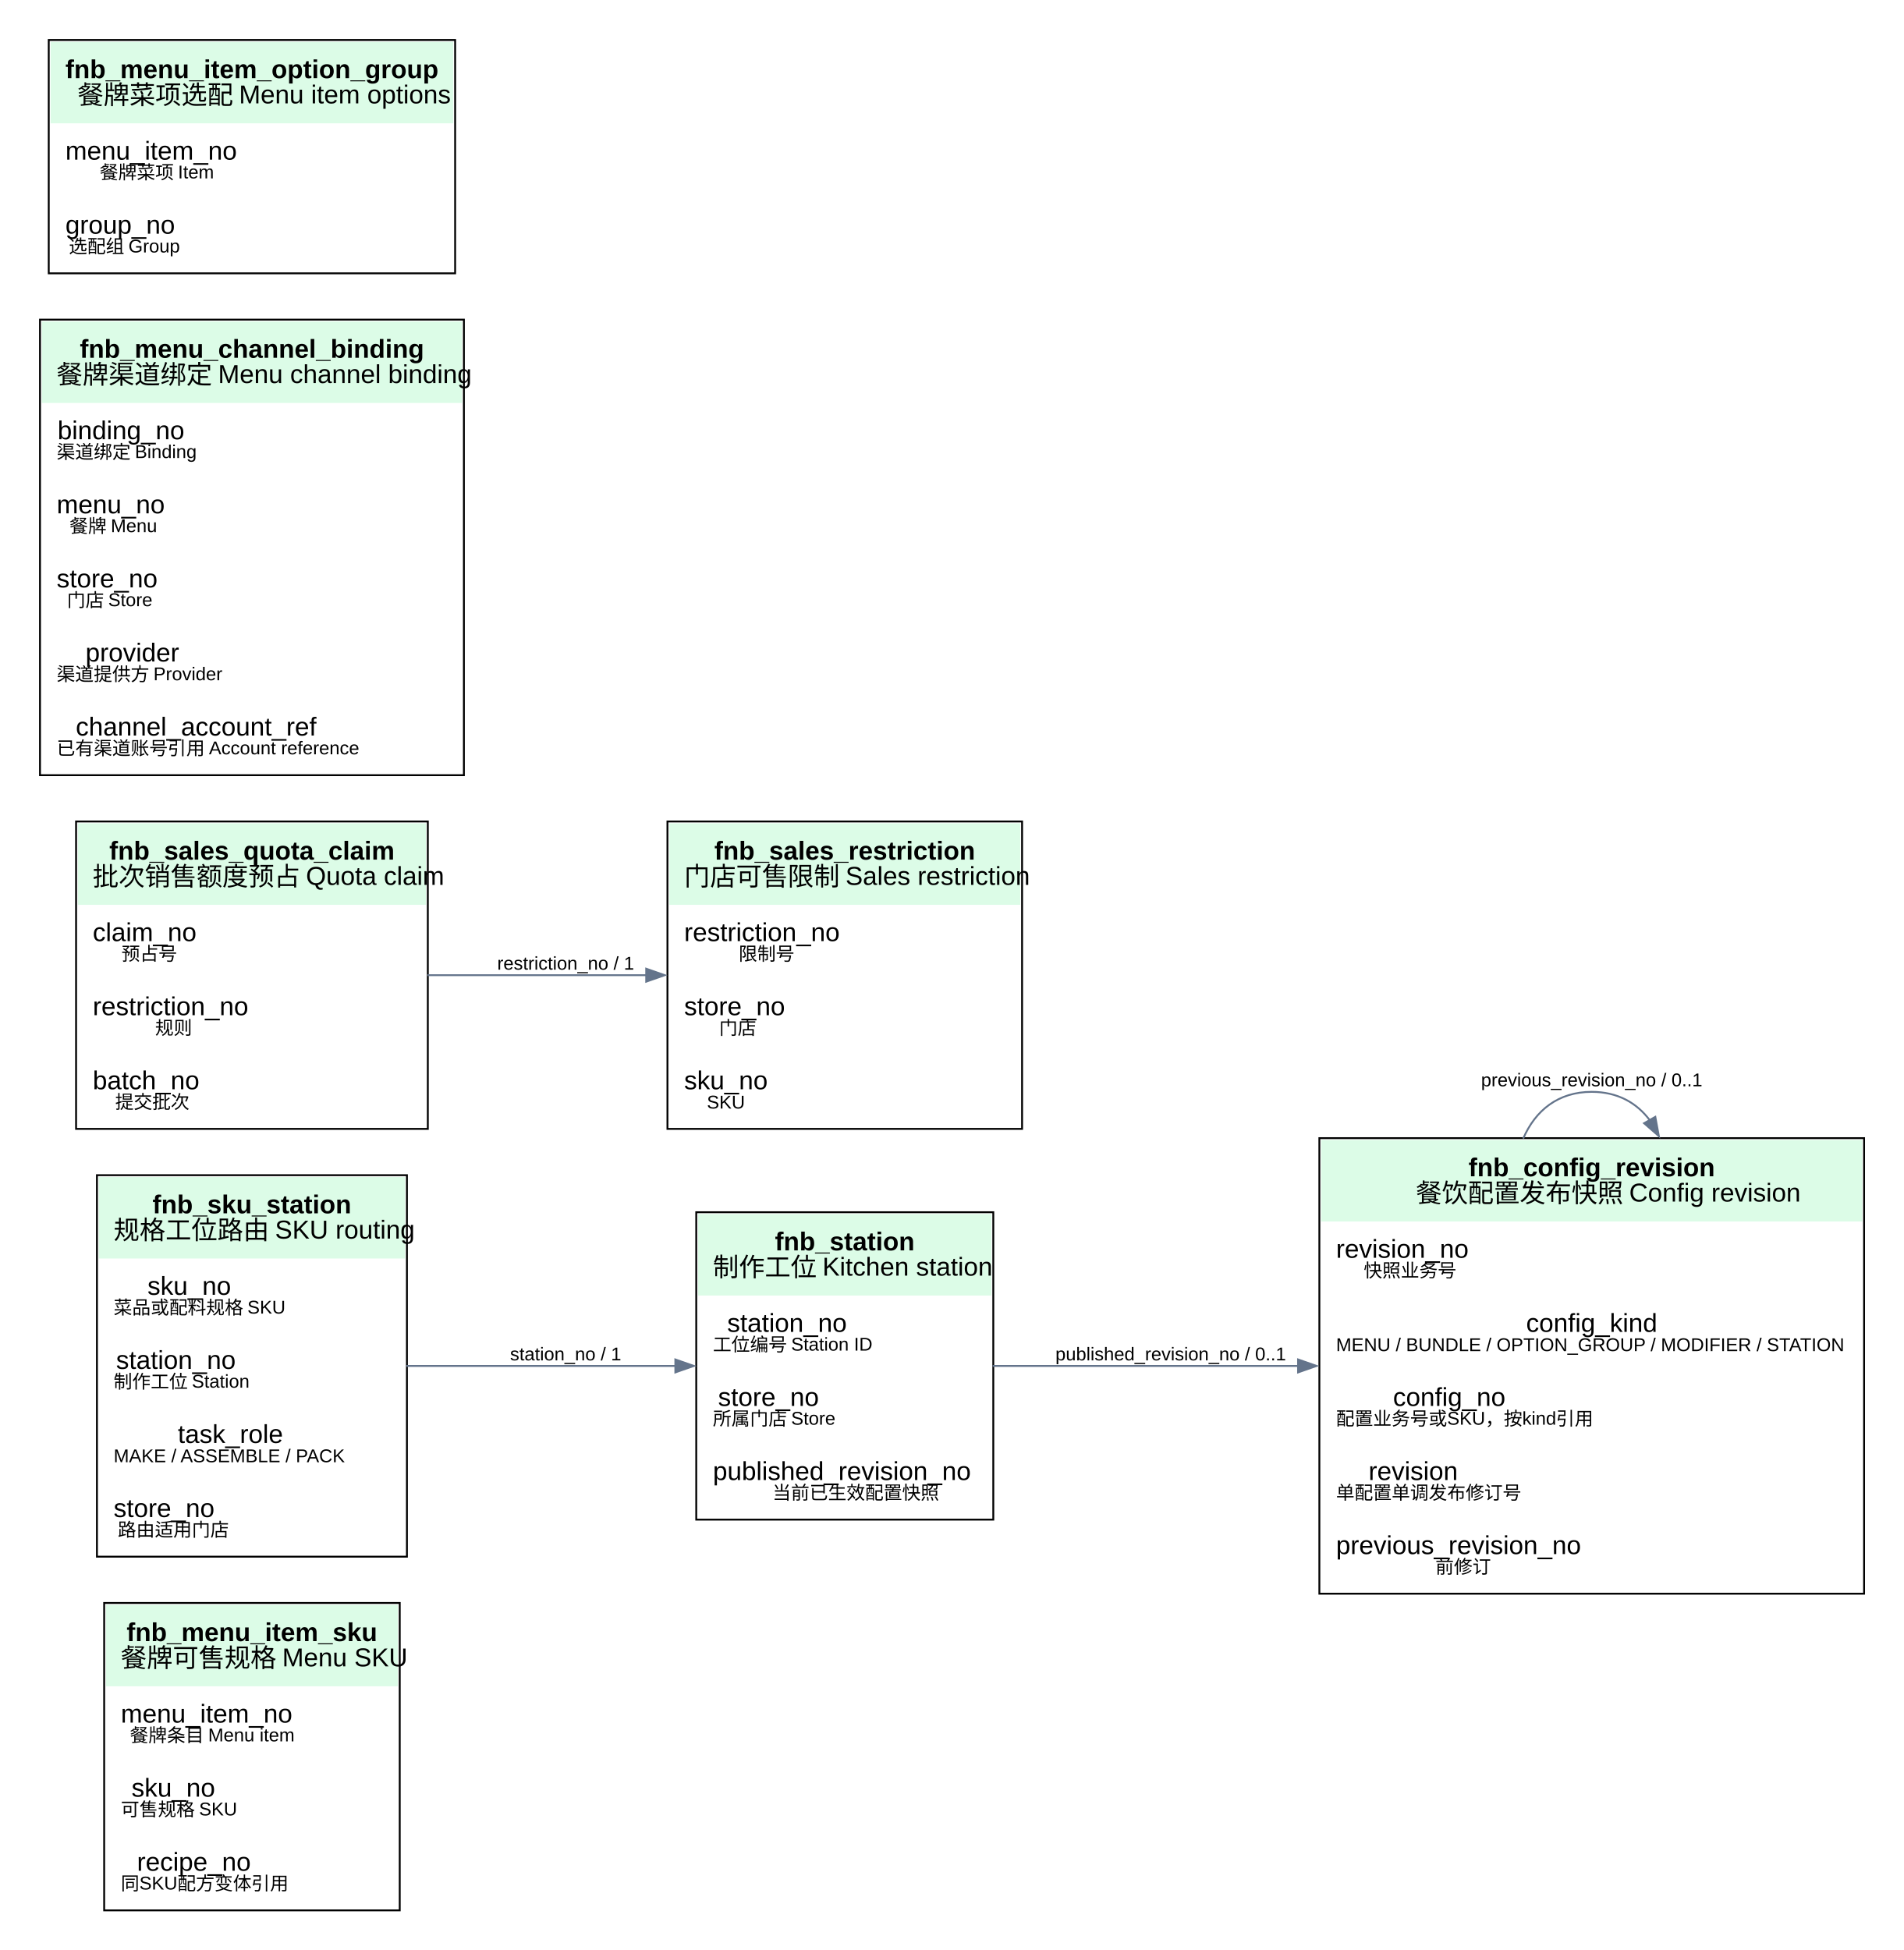
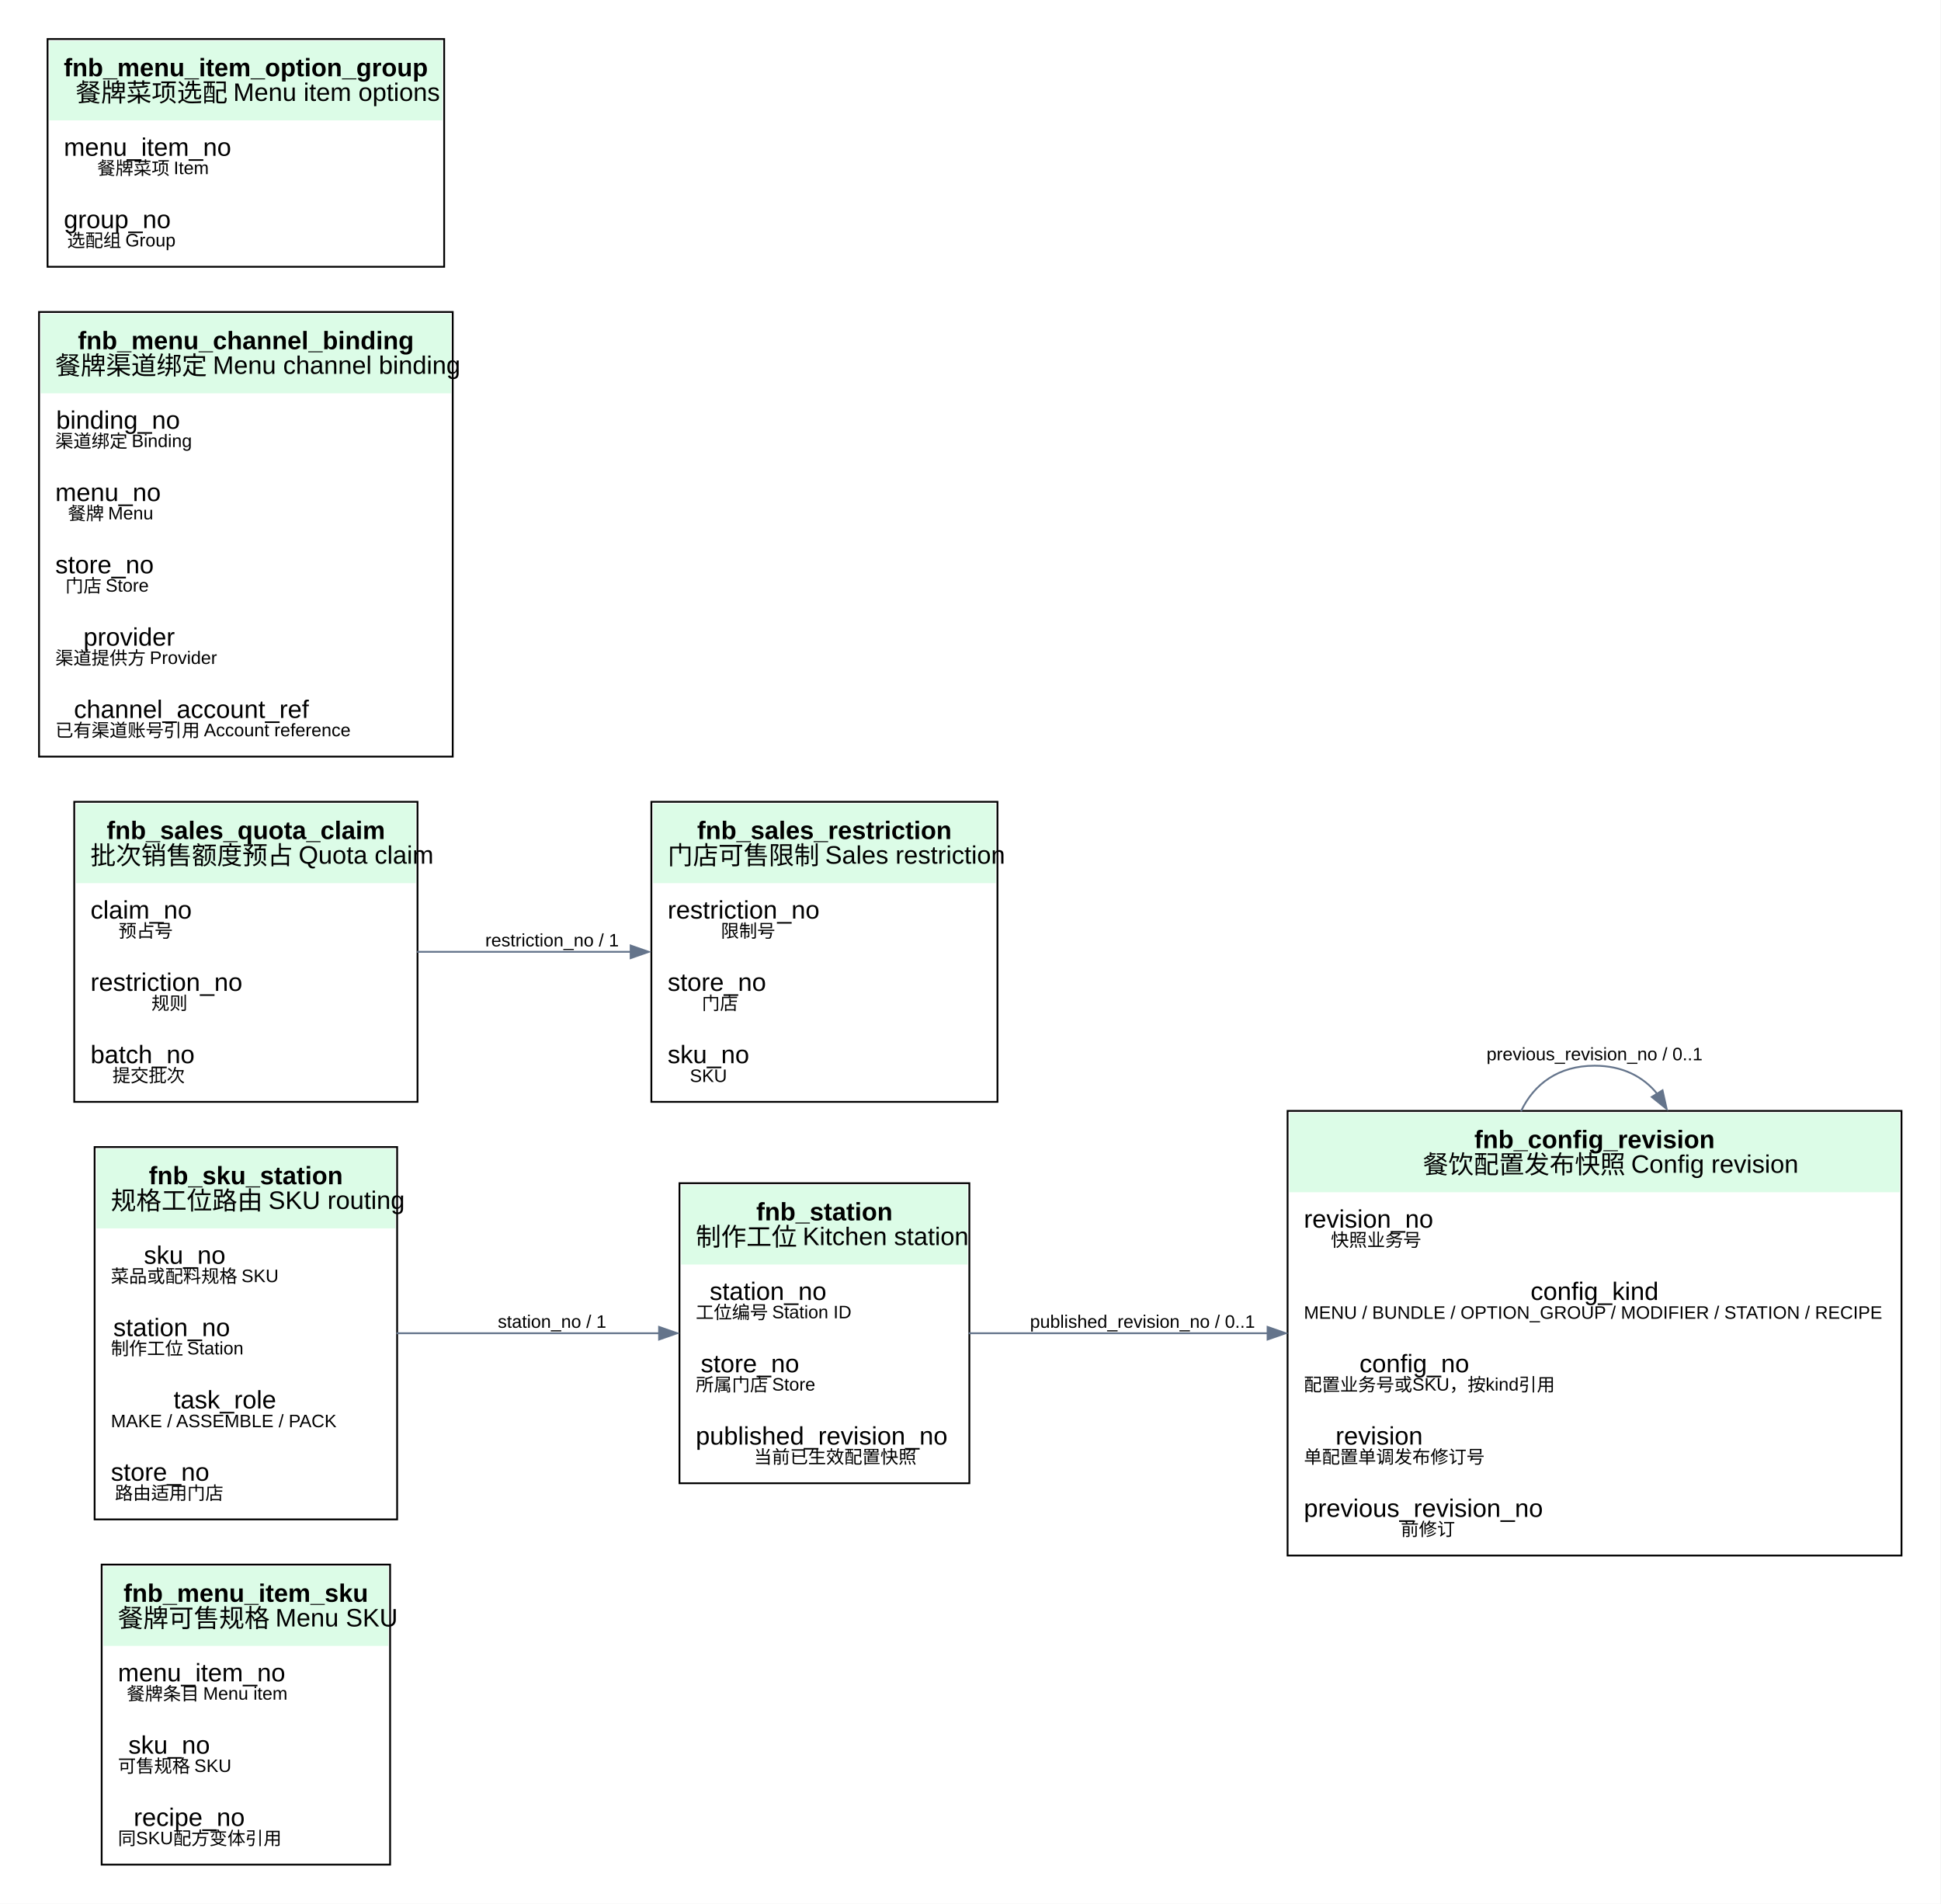
- <svg xmlns="http://www.w3.org/2000/svg" width="1028pt" height="1053pt" viewBox="0.00 0.00 1028.00 1053.00">
+ <svg xmlns="http://www.w3.org/2000/svg" width="1074pt" height="1053pt" viewBox="0.00 0.00 1074.00 1053.00">
  <g id="graph0" class="graph" transform="scale(1 1) rotate(0) translate(21.6 1031.6)">
-     <polygon fill="white" stroke="none" points="-21.6,21.6 -21.6,-1031.6 1006.59,-1031.6 1006.59,21.6 -21.6,21.6" />
+     <polygon fill="white" stroke="none" points="-21.6,21.6 -21.6,-1031.6 1052.15,-1031.6 1052.15,21.6 -21.6,21.6" />
    <g id="node1" class="node">
      <polygon fill="none" stroke="black" points="34.65,0 34.65,-166 194.25,-166 194.25,0 34.65,0" />
      <polygon fill="#dcfce7" stroke="none" points="35.65,-121 35.65,-165 193.25,-165 193.25,-121 35.65,-121" />
      <text xml:space="preserve" text-anchor="start" x="46.76" y="-145.4" font-family="Arial" font-weight="bold" font-size="14.00">fnb_menu_item_sku</text>
      <text xml:space="preserve" text-anchor="start" x="43.65" y="-131.4" font-family="Arial" font-size="14.00">餐牌可售规格 Menu SKU</text>
      <text xml:space="preserve" text-anchor="start" x="43.65" y="-101.4" font-family="Arial" font-size="14.00">menu_item_no</text>
      <text xml:space="preserve" text-anchor="start" x="48.55" y="-91" font-family="Arial" font-size="10.00">餐牌条目 Menu item</text>
      <text xml:space="preserve" text-anchor="start" x="49.42" y="-61.4" font-family="Arial" font-size="14.00">sku_no</text>
      <text xml:space="preserve" text-anchor="start" x="43.65" y="-51" font-family="Arial" font-size="10.00">可售规格 SKU</text>
      <text xml:space="preserve" text-anchor="start" x="52.36" y="-21.4" font-family="Arial" font-size="14.00">recipe_no</text>
      <text xml:space="preserve" text-anchor="start" x="43.65" y="-11" font-family="Arial" font-size="10.00">同SKU配方变体引用</text>
    </g>
    <g id="node2" class="node">
      <polygon fill="none" stroke="black" points="354.37,-211 354.37,-377 514.77,-377 514.77,-211 354.37,-211" />
      <polygon fill="#dcfce7" stroke="none" points="355.37,-332 355.37,-376 513.77,-376 513.77,-332 355.37,-332" />
      <text xml:space="preserve" text-anchor="start" x="396.85" y="-356.4" font-family="Arial" font-weight="bold" font-size="14.00">fnb_station</text>
      <text xml:space="preserve" text-anchor="start" x="363.37" y="-342.4" font-family="Arial" font-size="14.00">制作工位 Kitchen station</text>
      <text xml:space="preserve" text-anchor="start" x="371.08" y="-312.4" font-family="Arial" font-size="14.00">station_no</text>
      <text xml:space="preserve" text-anchor="start" x="363.37" y="-302" font-family="Arial" font-size="10.00">工位编号 Station ID</text>
      <text xml:space="preserve" text-anchor="start" x="366.14" y="-272.4" font-family="Arial" font-size="14.00">store_no</text>
      <text xml:space="preserve" text-anchor="start" x="363.37" y="-262" font-family="Arial" font-size="10.00">所属门店 Store</text>
      <text xml:space="preserve" text-anchor="start" x="363.37" y="-232.4" font-family="Arial" font-size="14.00">published_revision_no</text>
      <text xml:space="preserve" text-anchor="start" x="395.52" y="-222" font-family="Arial" font-size="10.00">当前已生效配置快照</text>
    </g>
    <g id="node4" class="node">
-       <polygon fill="none" stroke="black" points="690.85,-171 690.85,-417 984.99,-417 984.99,-171 690.85,-171" />
-       <polygon fill="#dcfce7" stroke="none" points="691.85,-372 691.85,-416 983.99,-416 983.99,-372 691.85,-372" />
-       <text xml:space="preserve" text-anchor="start" x="771.41" y="-396.4" font-family="Arial" font-weight="bold" font-size="14.00">fnb_config_revision</text>
-       <text xml:space="preserve" text-anchor="start" x="743" y="-382.4" font-family="Arial" font-size="14.00">餐饮配置发布快照 Config revision</text>
+       <polygon fill="none" stroke="black" points="690.85,-171 690.85,-417 1030.55,-417 1030.55,-171 690.85,-171" />
+       <polygon fill="#dcfce7" stroke="none" points="691.85,-372 691.85,-416 1029.55,-416 1029.55,-372 691.85,-372" />
+       <text xml:space="preserve" text-anchor="start" x="794.19" y="-396.4" font-family="Arial" font-weight="bold" font-size="14.00">fnb_config_revision</text>
+       <text xml:space="preserve" text-anchor="start" x="765.78" y="-382.4" font-family="Arial" font-size="14.00">餐饮配置发布快照 Config revision</text>
      <text xml:space="preserve" text-anchor="start" x="699.85" y="-352.4" font-family="Arial" font-size="14.00">revision_no</text>
      <text xml:space="preserve" text-anchor="start" x="714.81" y="-342" font-family="Arial" font-size="10.00">快照业务号</text>
-       <text xml:space="preserve" text-anchor="start" x="802.5" y="-312.4" font-family="Arial" font-size="14.00">config_kind</text>
-       <text xml:space="preserve" text-anchor="start" x="699.85" y="-302" font-family="Arial" font-size="10.00">MENU / BUNDLE / OPTION_GROUP / MODIFIER / STATION</text>
+       <text xml:space="preserve" text-anchor="start" x="825.29" y="-312.4" font-family="Arial" font-size="14.00">config_kind</text>
+       <text xml:space="preserve" text-anchor="start" x="699.85" y="-302" font-family="Arial" font-size="10.00">MENU / BUNDLE / OPTION_GROUP / MODIFIER / STATION / RECIPE</text>
      <text xml:space="preserve" text-anchor="start" x="730.62" y="-272.4" font-family="Arial" font-size="14.00">config_no</text>
      <text xml:space="preserve" text-anchor="start" x="699.85" y="-262" font-family="Arial" font-size="10.00">配置业务号或SKU，按kind引用</text>
      <text xml:space="preserve" text-anchor="start" x="717.4" y="-232.4" font-family="Arial" font-size="14.00">revision</text>
      <text xml:space="preserve" text-anchor="start" x="699.85" y="-222" font-family="Arial" font-size="10.00">单配置单调发布修订号</text>
      <text xml:space="preserve" text-anchor="start" x="699.85" y="-192.4" font-family="Arial" font-size="14.00">previous_revision_no</text>
      <text xml:space="preserve" text-anchor="start" x="753.5" y="-182" font-family="Arial" font-size="10.00">前修订</text>
    </g>
    <g id="edge1" class="edge">
-       <path fill="none" stroke="#64748b" d="M514.38,-294C561.47,-294 622.96,-294 679.6,-294" />
-       <polygon fill="#64748b" stroke="#64748b" points="679.35,-297.5 689.35,-294 679.35,-290.5 679.35,-297.5" />
+       <path fill="none" stroke="#64748b" d="M514.35,-294C560.95,-294 622,-294 679.78,-294" />
+       <polygon fill="#64748b" stroke="#64748b" points="679.78,-297.5 689.78,-294 679.78,-290.5 679.78,-297.5" />
      <text xml:space="preserve" text-anchor="middle" x="610.58" y="-297" font-family="Arial" font-size="10.00">published_revision_no / 0..1</text>
    </g>
    <g id="node3" class="node">
      <polygon fill="none" stroke="black" points="30.75,-191 30.75,-397 198.14,-397 198.14,-191 30.75,-191" />
      <polygon fill="#dcfce7" stroke="none" points="31.75,-352 31.75,-396 197.14,-396 197.14,-352 31.75,-352" />
      <text xml:space="preserve" text-anchor="start" x="60.77" y="-376.4" font-family="Arial" font-weight="bold" font-size="14.00">fnb_sku_station</text>
      <text xml:space="preserve" text-anchor="start" x="39.75" y="-362.4" font-family="Arial" font-size="14.00">规格工位路由 SKU routing</text>
      <text xml:space="preserve" text-anchor="start" x="58.02" y="-332.4" font-family="Arial" font-size="14.00">sku_no</text>
      <text xml:space="preserve" text-anchor="start" x="39.75" y="-322" font-family="Arial" font-size="10.00">菜品或配料规格 SKU</text>
      <text xml:space="preserve" text-anchor="start" x="41.08" y="-292.4" font-family="Arial" font-size="14.00">station_no</text>
      <text xml:space="preserve" text-anchor="start" x="39.75" y="-282" font-family="Arial" font-size="10.00">制作工位 Station</text>
      <text xml:space="preserve" text-anchor="start" x="74.43" y="-252.4" font-family="Arial" font-size="14.00">task_role</text>
      <text xml:space="preserve" text-anchor="start" x="39.75" y="-242" font-family="Arial" font-size="10.00">MAKE / ASSEMBLE / PACK</text>
      <text xml:space="preserve" text-anchor="start" x="39.75" y="-212.4" font-family="Arial" font-size="14.00">store_no</text>
      <text xml:space="preserve" text-anchor="start" x="41.99" y="-202" font-family="Arial" font-size="10.00">路由适用门店</text>
    </g>
    <g id="edge2" class="edge">
      <path fill="none" stroke="#64748b" d="M197.79,-294C242.34,-294 297.45,-294 343.18,-294" />
      <polygon fill="#64748b" stroke="#64748b" points="343.08,-297.5 353.08,-294 343.08,-290.5 343.08,-297.5" />
      <text xml:space="preserve" text-anchor="middle" x="283.86" y="-297" font-family="Arial" font-size="10.00">station_no / 1</text>
    </g>
    <g id="edge3" class="edge">
-       <path fill="none" stroke="#64748b" d="M800.92,-416.78C807.49,-432 819.82,-442 837.92,-442 851.77,-442 862.25,-436.14 869.35,-426.56" />
-       <polygon fill="#64748b" stroke="#64748b" points="872.26,-428.51 874.17,-418.09 866.18,-425.05 872.26,-428.51" />
-       <text xml:space="preserve" text-anchor="middle" x="837.92" y="-445" font-family="Arial" font-size="10.00">previous_revision_no / 0..1</text>
+       <path fill="none" stroke="#64748b" d="M819.99,-416.78C827.22,-432 840.79,-442 860.7,-442 876.1,-442 887.7,-436.02 895.52,-426.26" />
+       <polygon fill="#64748b" stroke="#64748b" points="898.31,-428.4 900.61,-418.06 892.36,-424.71 898.31,-428.4" />
+       <text xml:space="preserve" text-anchor="middle" x="860.7" y="-445" font-family="Arial" font-size="10.00">previous_revision_no / 0..1</text>
    </g>
    <g id="node5" class="node">
      <polygon fill="none" stroke="black" points="338.82,-422 338.82,-588 530.32,-588 530.32,-422 338.82,-422" />
      <polygon fill="#dcfce7" stroke="none" points="339.82,-543 339.82,-587 529.32,-587 529.32,-543 339.82,-543" />
      <text xml:space="preserve" text-anchor="start" x="364.15" y="-567.4" font-family="Arial" font-weight="bold" font-size="14.00">fnb_sales_restriction</text>
      <text xml:space="preserve" text-anchor="start" x="347.82" y="-553.4" font-family="Arial" font-size="14.00">门店可售限制 Sales restriction</text>
      <text xml:space="preserve" text-anchor="start" x="347.82" y="-523.4" font-family="Arial" font-size="14.00">restriction_no</text>
      <text xml:space="preserve" text-anchor="start" x="377.34" y="-513" font-family="Arial" font-size="10.00">限制号</text>
      <text xml:space="preserve" text-anchor="start" x="347.82" y="-483.4" font-family="Arial" font-size="14.00">store_no</text>
      <text xml:space="preserve" text-anchor="start" x="366.73" y="-473" font-family="Arial" font-size="10.00">门店</text>
      <text xml:space="preserve" text-anchor="start" x="347.82" y="-443.4" font-family="Arial" font-size="14.00">sku_no</text>
      <text xml:space="preserve" text-anchor="start" x="360.11" y="-433" font-family="Arial" font-size="10.00">SKU</text>
    </g>
    <g id="node6" class="node">
      <polygon fill="none" stroke="black" points="19.48,-422 19.48,-588 209.42,-588 209.42,-422 19.48,-422" />
      <polygon fill="#dcfce7" stroke="none" points="20.48,-543 20.48,-587 208.42,-587 208.42,-543 20.48,-543" />
      <text xml:space="preserve" text-anchor="start" x="37.42" y="-567.4" font-family="Arial" font-weight="bold" font-size="14.00">fnb_sales_quota_claim</text>
      <text xml:space="preserve" text-anchor="start" x="28.48" y="-553.4" font-family="Arial" font-size="14.00">批次销售额度预占 Quota claim</text>
      <text xml:space="preserve" text-anchor="start" x="28.48" y="-523.4" font-family="Arial" font-size="14.00">claim_no</text>
      <text xml:space="preserve" text-anchor="start" x="43.99" y="-513" font-family="Arial" font-size="10.00">预占号</text>
      <text xml:space="preserve" text-anchor="start" x="28.48" y="-483.4" font-family="Arial" font-size="14.00">restriction_no</text>
      <text xml:space="preserve" text-anchor="start" x="62.16" y="-473" font-family="Arial" font-size="10.00">规则</text>
      <text xml:space="preserve" text-anchor="start" x="28.48" y="-443.4" font-family="Arial" font-size="14.00">batch_no</text>
      <text xml:space="preserve" text-anchor="start" x="40.61" y="-433" font-family="Arial" font-size="10.00">提交批次</text>
    </g>
    <g id="edge4" class="edge">
      <path fill="none" stroke="#64748b" d="M209.17,-505C246.37,-505 289.34,-505 327.66,-505" />
      <polygon fill="#64748b" stroke="#64748b" points="327.35,-508.5 337.35,-505 327.35,-501.5 327.35,-508.5" />
      <text xml:space="preserve" text-anchor="middle" x="283.86" y="-508" font-family="Arial" font-size="10.00">restriction_no / 1</text>
    </g>
    <g id="node7" class="node">
      <polygon fill="none" stroke="black" points="0,-613 0,-859 228.9,-859 228.9,-613 0,-613" />
      <polygon fill="#dcfce7" stroke="none" points="1,-814 1,-858 227.9,-858 227.9,-814 1,-814" />
      <text xml:space="preserve" text-anchor="start" x="21.5" y="-838.4" font-family="Arial" font-weight="bold" font-size="14.00">fnb_menu_channel_binding</text>
      <text xml:space="preserve" text-anchor="start" x="9" y="-824.4" font-family="Arial" font-size="14.00">餐牌渠道绑定 Menu channel binding</text>
      <text xml:space="preserve" text-anchor="start" x="9.48" y="-794.4" font-family="Arial" font-size="14.00">binding_no</text>
      <text xml:space="preserve" text-anchor="start" x="9" y="-784" font-family="Arial" font-size="10.00">渠道绑定 Binding</text>
      <text xml:space="preserve" text-anchor="start" x="9" y="-754.4" font-family="Arial" font-size="14.00">menu_no</text>
      <text xml:space="preserve" text-anchor="start" x="15.96" y="-744" font-family="Arial" font-size="10.00">餐牌 Menu</text>
      <text xml:space="preserve" text-anchor="start" x="9" y="-714.4" font-family="Arial" font-size="14.00">store_no</text>
      <text xml:space="preserve" text-anchor="start" x="14.57" y="-704" font-family="Arial" font-size="10.00">门店 Store</text>
      <text xml:space="preserve" text-anchor="start" x="24.56" y="-674.4" font-family="Arial" font-size="14.00">provider</text>
      <text xml:space="preserve" text-anchor="start" x="9" y="-664" font-family="Arial" font-size="10.00">渠道提供方 Provider</text>
      <text xml:space="preserve" text-anchor="start" x="19.31" y="-634.4" font-family="Arial" font-size="14.00">channel_account_ref</text>
      <text xml:space="preserve" text-anchor="start" x="9" y="-624" font-family="Arial" font-size="10.00">已有渠道账号引用 Account reference</text>
    </g>
    <g id="node8" class="node">
      <polygon fill="none" stroke="black" points="4.72,-884 4.72,-1010 224.17,-1010 224.17,-884 4.72,-884" />
      <polygon fill="#dcfce7" stroke="none" points="5.72,-965 5.72,-1009 223.17,-1009 223.17,-965 5.72,-965" />
      <text xml:space="preserve" text-anchor="start" x="13.72" y="-989.4" font-family="Arial" font-weight="bold" font-size="14.00">fnb_menu_item_option_group</text>
      <text xml:space="preserve" text-anchor="start" x="20.3" y="-975.4" font-family="Arial" font-size="14.00">餐牌菜项选配 Menu item options</text>
      <text xml:space="preserve" text-anchor="start" x="13.72" y="-945.4" font-family="Arial" font-size="14.00">menu_item_no</text>
      <text xml:space="preserve" text-anchor="start" x="32.25" y="-935" font-family="Arial" font-size="10.00">餐牌菜项 Item</text>
      <text xml:space="preserve" text-anchor="start" x="13.72" y="-905.4" font-family="Arial" font-size="14.00">group_no</text>
      <text xml:space="preserve" text-anchor="start" x="15.52" y="-895" font-family="Arial" font-size="10.00">选配组 Group</text>
    </g>
  </g>
</svg>
